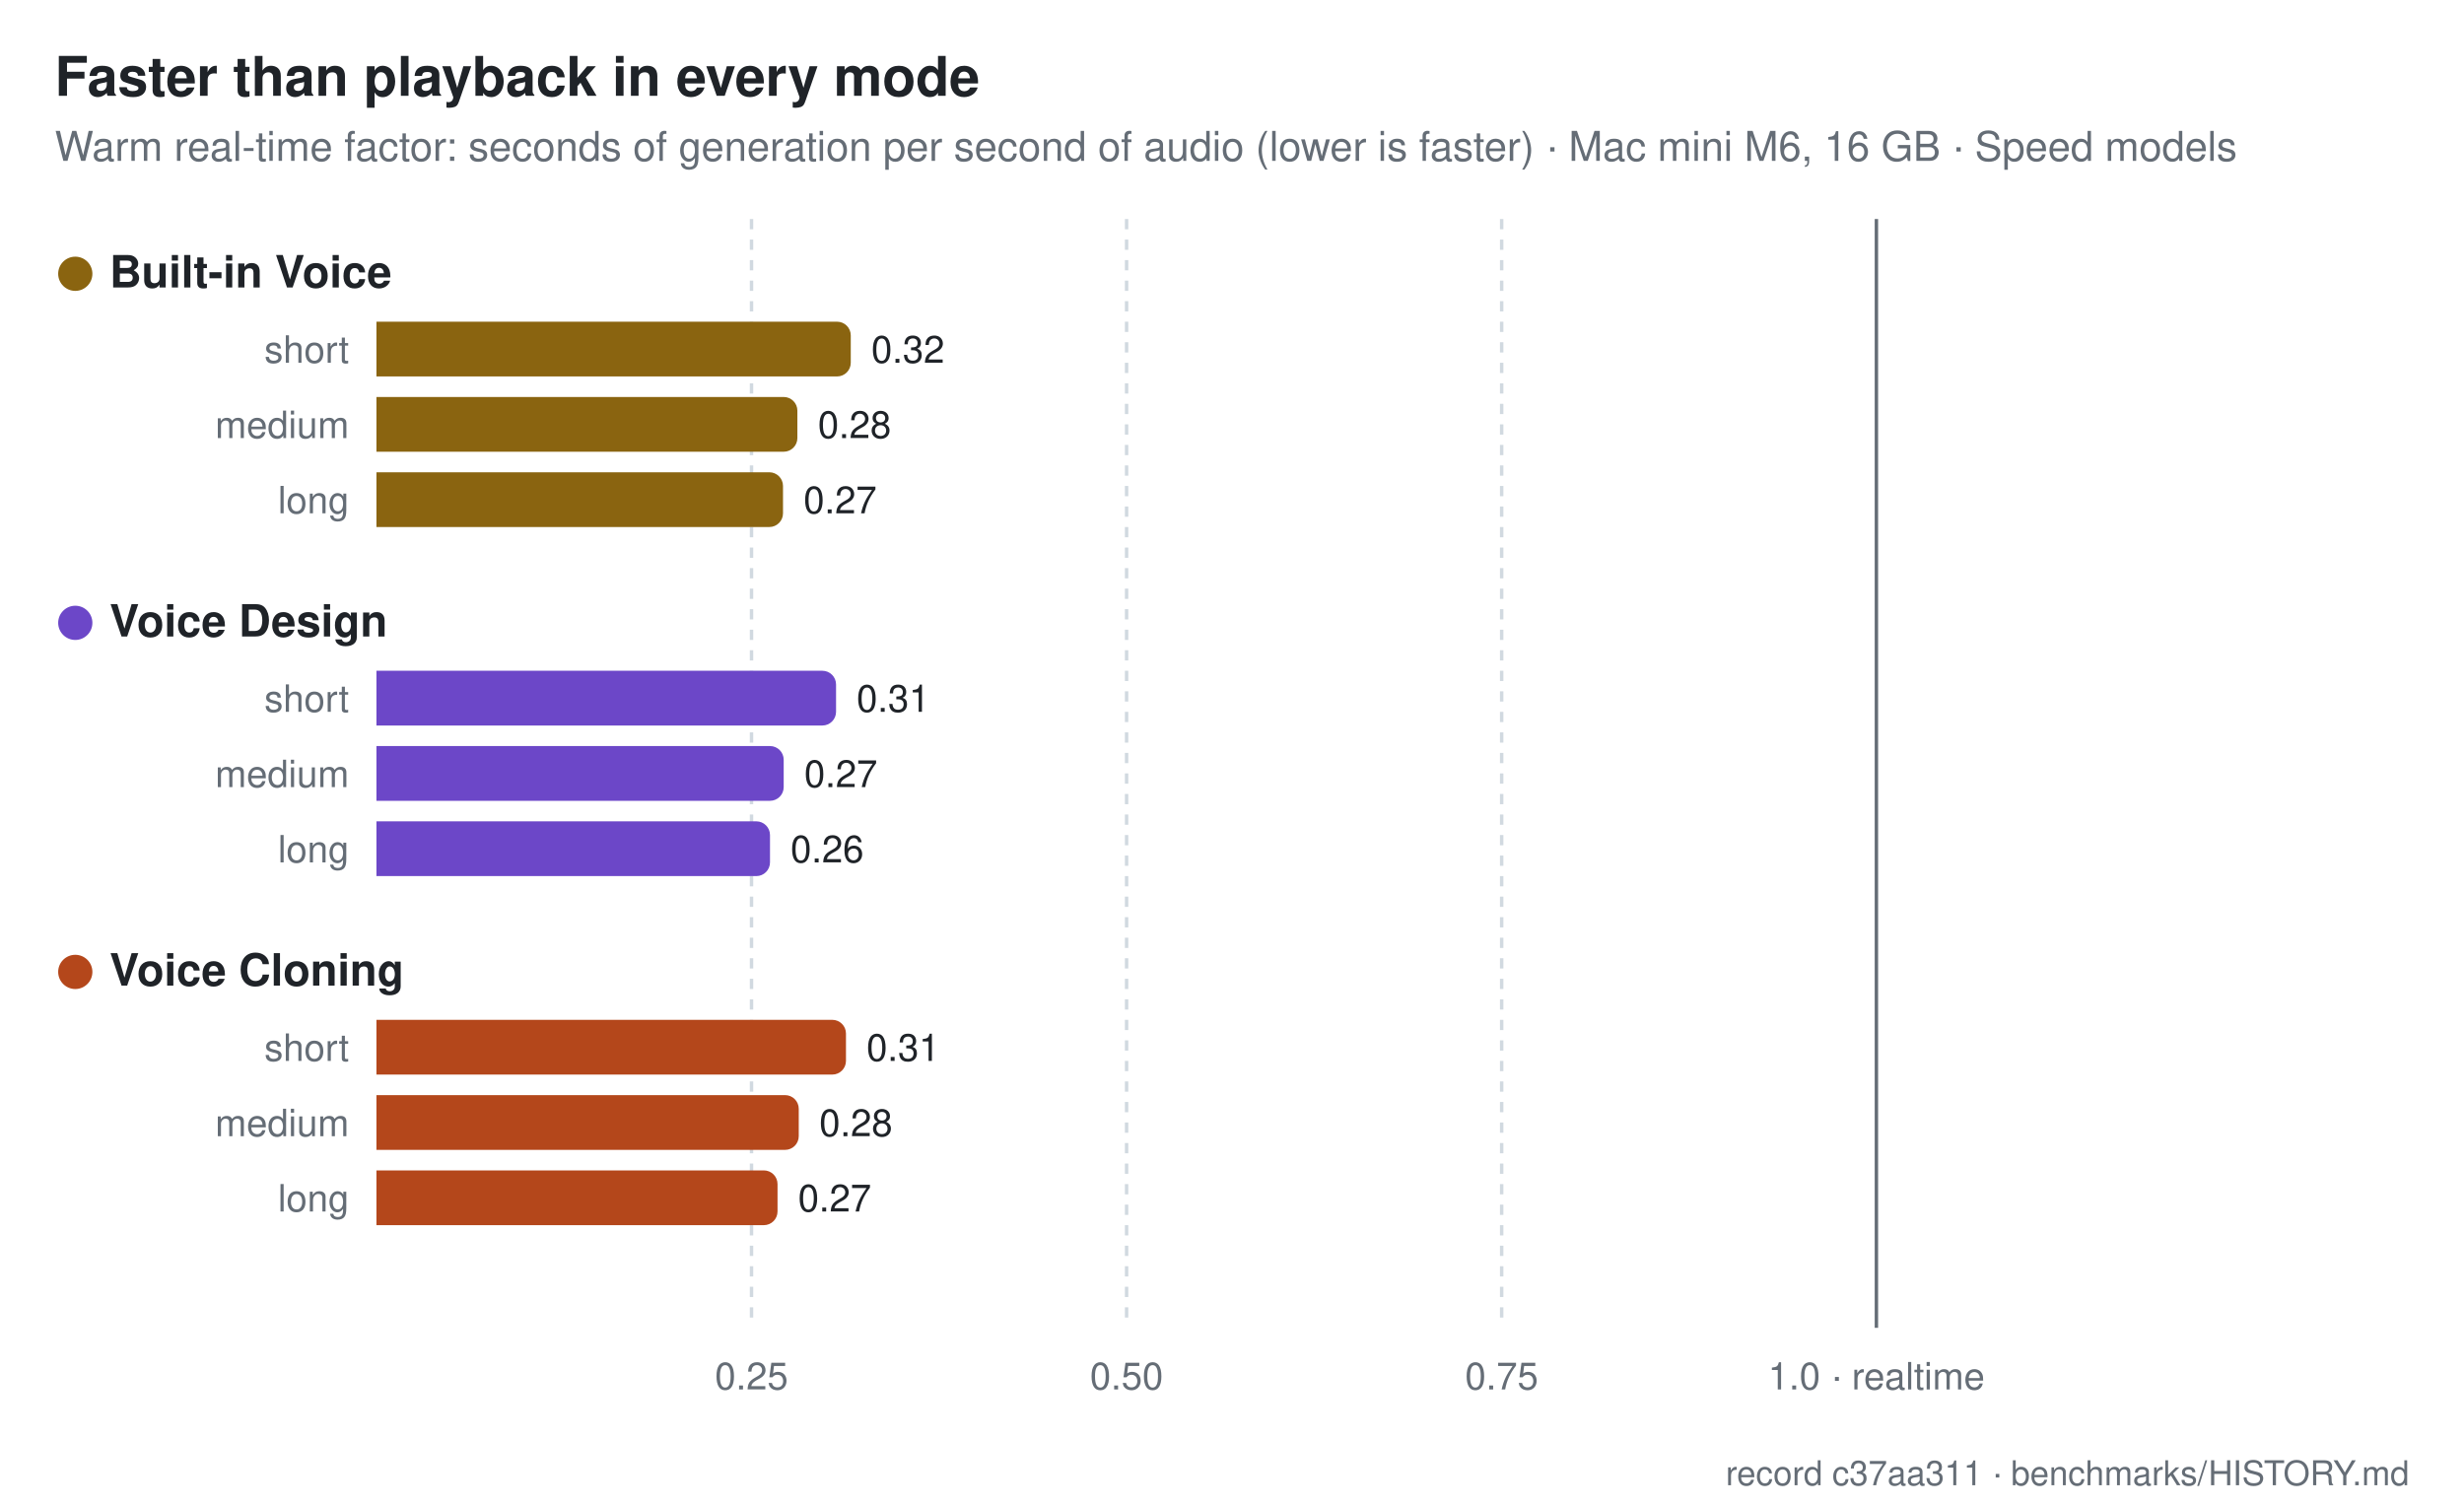
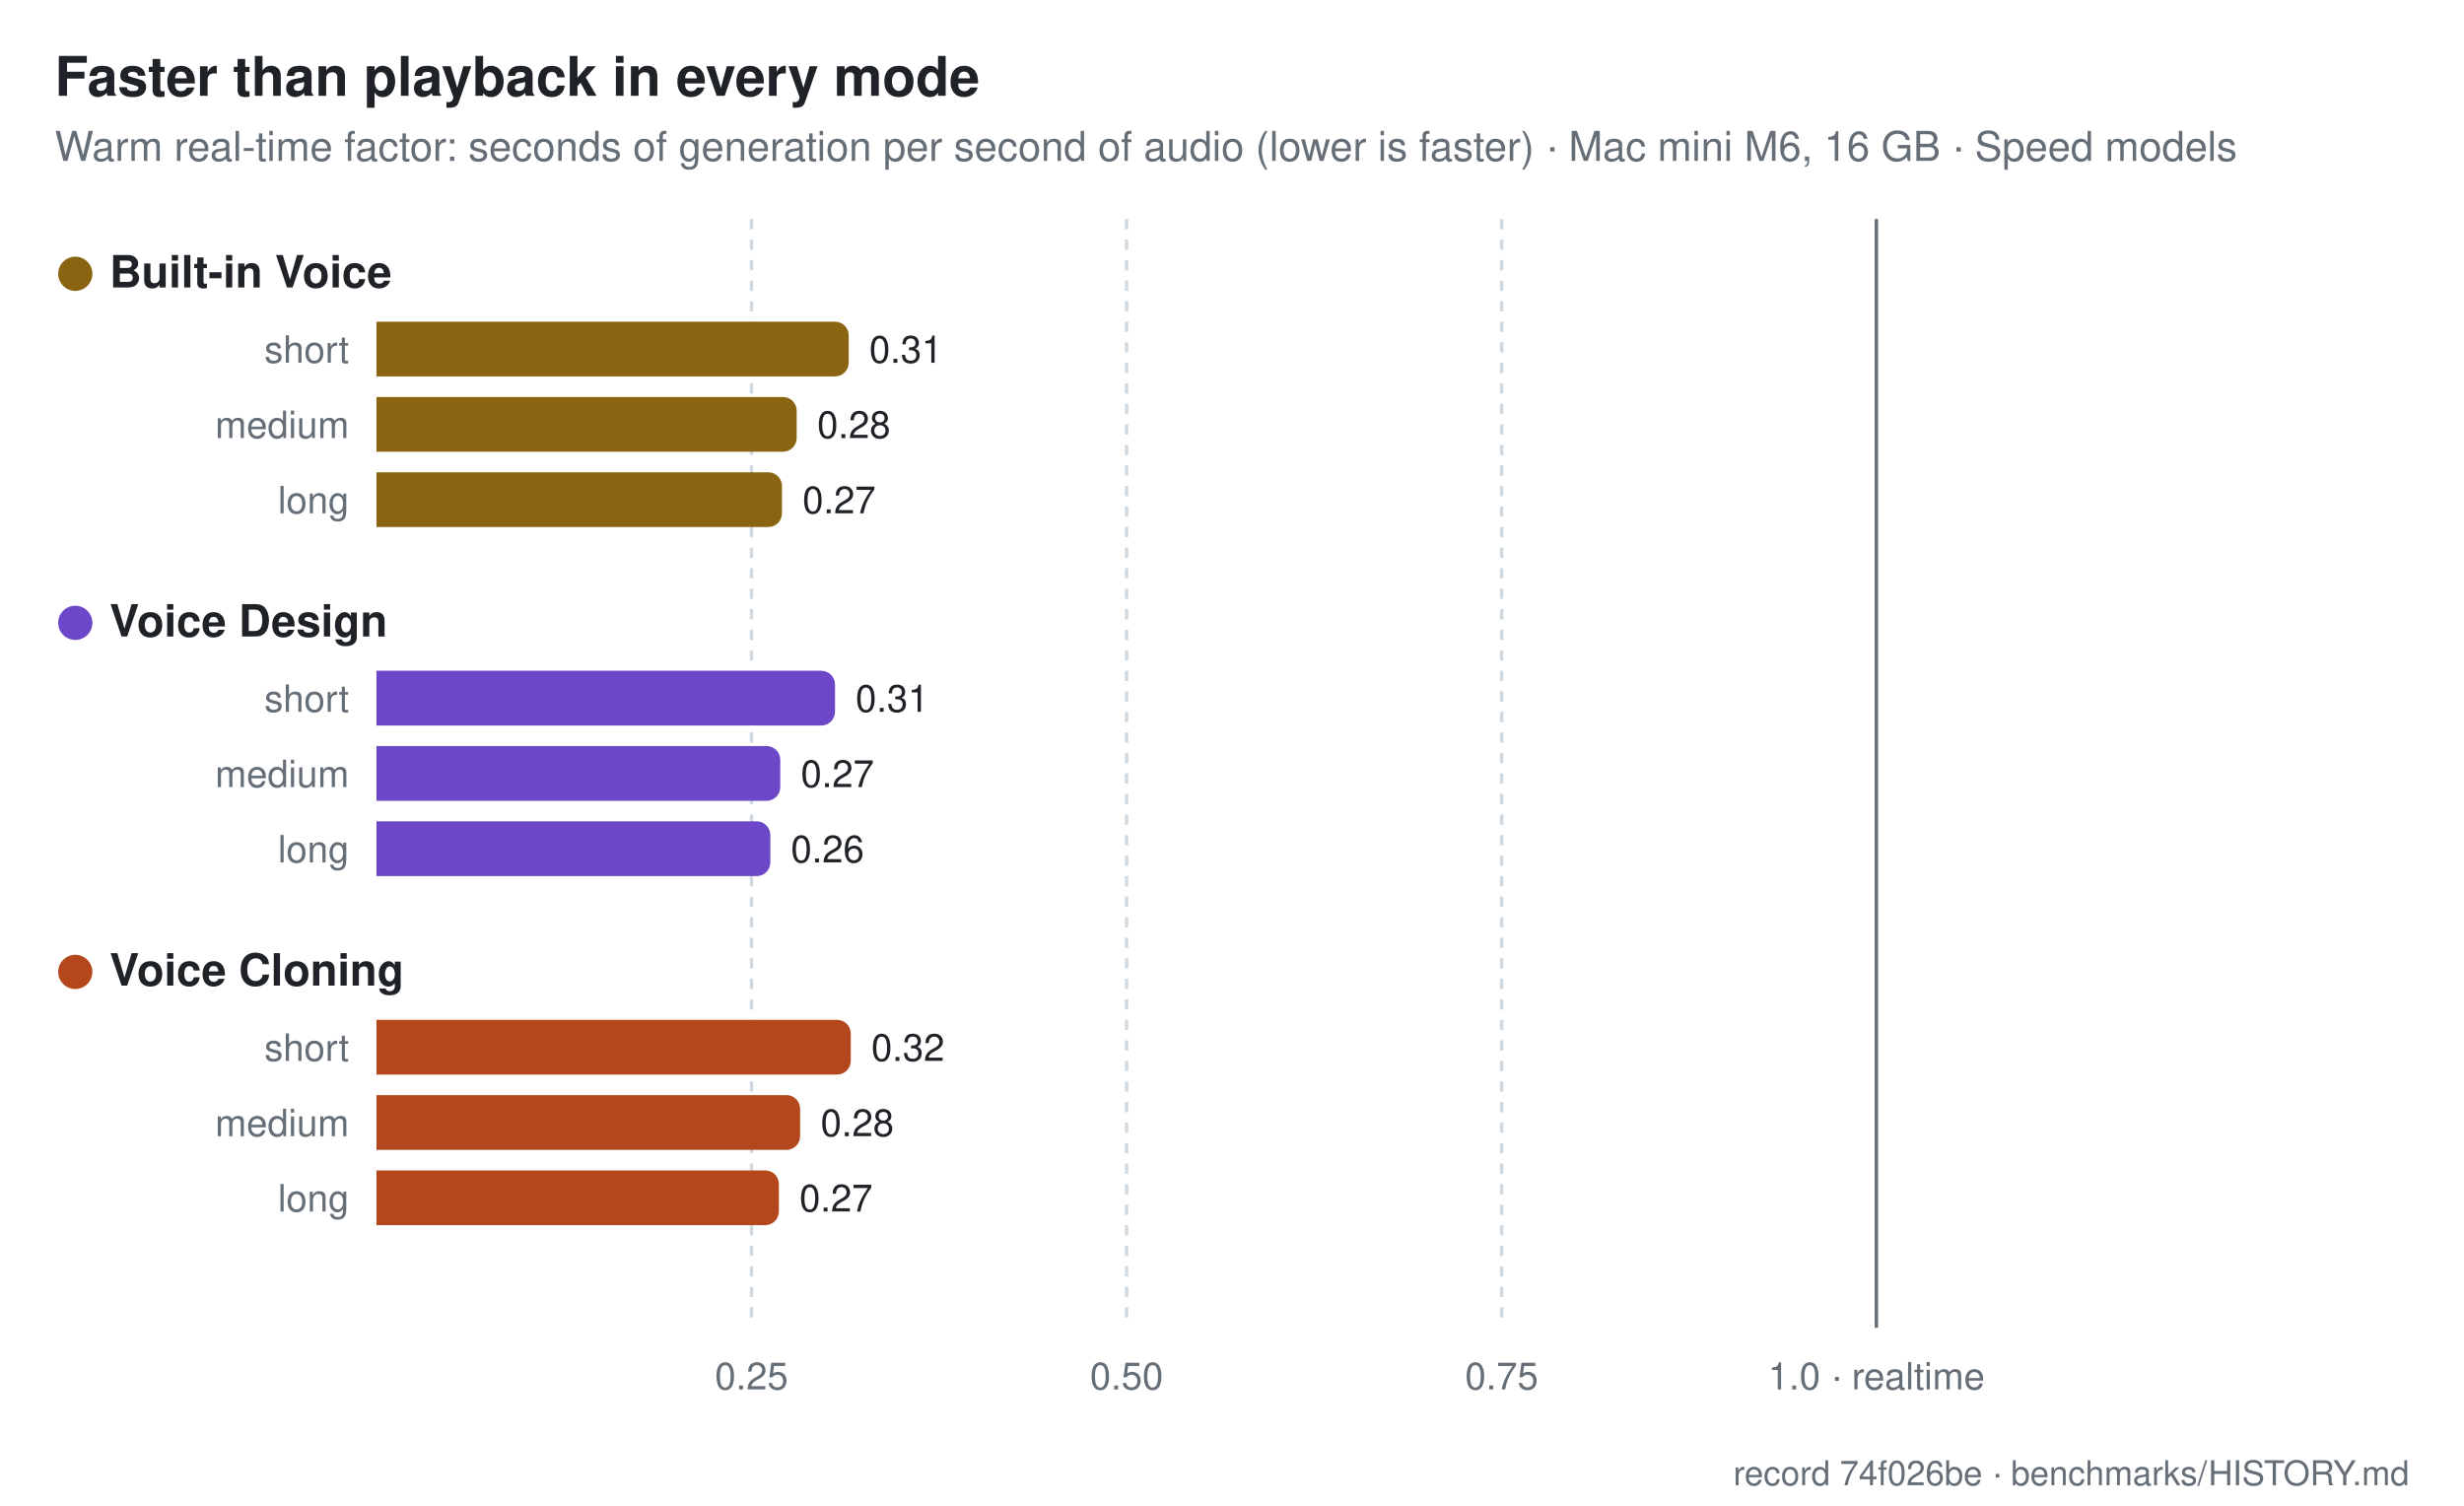
<svg xmlns="http://www.w3.org/2000/svg" width="720" height="440" viewBox="0 0 720 440" role="img">
  <g font-family="-apple-system,BlinkMacSystemFont,'Segoe UI',Helvetica,Arial,sans-serif">
    <text x="16.0" y="28.0" fill="#1f2328" font-size="16" font-weight="600" text-anchor="start">Faster than playback in every mode</text>
    <text x="16.0" y="47.0" fill="#656d76" font-size="12" font-weight="normal" text-anchor="start">Warm real-time factor: seconds of generation per second of audio (lower is faster) · Mac mini M6, 16 GB · Speed models</text>
    <line x1="219.6" y1="64.0" x2="219.6" y2="388" stroke="#d1d9e0" stroke-width="1" stroke-dasharray="3 3" />
    <text x="219.6" y="406.0" fill="#656d76" font-size="11" font-weight="normal" text-anchor="middle">0.25</text>
    <line x1="329.2" y1="64.0" x2="329.2" y2="388" stroke="#d1d9e0" stroke-width="1" stroke-dasharray="3 3" />
    <text x="329.2" y="406.0" fill="#656d76" font-size="11" font-weight="normal" text-anchor="middle">0.50</text>
    <line x1="438.8" y1="64.0" x2="438.8" y2="388" stroke="#d1d9e0" stroke-width="1" stroke-dasharray="3 3" />
    <text x="438.8" y="406.0" fill="#656d76" font-size="11" font-weight="normal" text-anchor="middle">0.75</text>
    <line x1="548.3" y1="64.0" x2="548.3" y2="388" stroke="#656d76" stroke-width="1" />
    <text x="548.3" y="406.0" fill="#656d76" font-size="11" font-weight="normal" text-anchor="middle">1.0 · realtime</text>
    <circle cx="22" cy="80.0" r="5" fill="#8A6410" />
    <text x="32.0" y="84.0" fill="#1f2328" font-size="13" font-weight="600" text-anchor="start">Built-in Voice</text>
    <text x="102.0" y="106.0" fill="#656d76" font-size="11" font-weight="normal" text-anchor="end">short</text>
-     <path d="M110.0 94.0 h134.6 a4 4 0 0 1 4 4 v8.0 a4 4 0 0 1 -4 4 h-134.6 z" fill="#8A6410" />
-     <text x="254.6" y="106.0" fill="#1f2328" font-size="11" font-weight="normal" text-anchor="start">0.32</text>
+     <path d="M110.0 94.0 h134.0 a4 4 0 0 1 4 4 v8.0 a4 4 0 0 1 -4 4 h-134.0 z" fill="#8A6410" />
+     <text x="254.0" y="106.0" fill="#1f2328" font-size="11" font-weight="normal" text-anchor="start">0.31</text>
    <text x="102.0" y="128.0" fill="#656d76" font-size="11" font-weight="normal" text-anchor="end">medium</text>
-     <path d="M110.0 116.0 h119.0 a4 4 0 0 1 4 4 v8.0 a4 4 0 0 1 -4 4 h-119.0 z" fill="#8A6410" />
-     <text x="239.0" y="128.0" fill="#1f2328" font-size="11" font-weight="normal" text-anchor="start">0.28</text>
+     <path d="M110.0 116.0 h118.8 a4 4 0 0 1 4 4 v8.0 a4 4 0 0 1 -4 4 h-118.8 z" fill="#8A6410" />
+     <text x="238.8" y="128.0" fill="#1f2328" font-size="11" font-weight="normal" text-anchor="start">0.28</text>
    <text x="102.0" y="150.0" fill="#656d76" font-size="11" font-weight="normal" text-anchor="end">long</text>
-     <path d="M110.0 138.0 h114.8 a4 4 0 0 1 4 4 v8.0 a4 4 0 0 1 -4 4 h-114.8 z" fill="#8A6410" />
-     <text x="234.8" y="150.0" fill="#1f2328" font-size="11" font-weight="normal" text-anchor="start">0.27</text>
+     <path d="M110.0 138.0 h114.5 a4 4 0 0 1 4 4 v8.0 a4 4 0 0 1 -4 4 h-114.5 z" fill="#8A6410" />
+     <text x="234.5" y="150.0" fill="#1f2328" font-size="11" font-weight="normal" text-anchor="start">0.27</text>
    <circle cx="22" cy="182.0" r="5" fill="#6C47C8" />
    <text x="32.0" y="186.0" fill="#1f2328" font-size="13" font-weight="600" text-anchor="start">Voice Design</text>
    <text x="102.0" y="208.0" fill="#656d76" font-size="11" font-weight="normal" text-anchor="end">short</text>
-     <path d="M110.0 196.0 h130.3 a4 4 0 0 1 4 4 v8.0 a4 4 0 0 1 -4 4 h-130.3 z" fill="#6C47C8" />
-     <text x="250.3" y="208.0" fill="#1f2328" font-size="11" font-weight="normal" text-anchor="start">0.31</text>
+     <path d="M110.0 196.0 h130.0 a4 4 0 0 1 4 4 v8.0 a4 4 0 0 1 -4 4 h-130.0 z" fill="#6C47C8" />
+     <text x="250.0" y="208.0" fill="#1f2328" font-size="11" font-weight="normal" text-anchor="start">0.31</text>
    <text x="102.0" y="230.0" fill="#656d76" font-size="11" font-weight="normal" text-anchor="end">medium</text>
-     <path d="M110.0 218.0 h115.0 a4 4 0 0 1 4 4 v8.0 a4 4 0 0 1 -4 4 h-115.0 z" fill="#6C47C8" />
-     <text x="235.0" y="230.0" fill="#1f2328" font-size="11" font-weight="normal" text-anchor="start">0.27</text>
+     <path d="M110.0 218.0 h114.0 a4 4 0 0 1 4 4 v8.0 a4 4 0 0 1 -4 4 h-114.0 z" fill="#6C47C8" />
+     <text x="234.0" y="230.0" fill="#1f2328" font-size="11" font-weight="normal" text-anchor="start">0.27</text>
    <text x="102.0" y="252.0" fill="#656d76" font-size="11" font-weight="normal" text-anchor="end">long</text>
-     <path d="M110.0 240.0 h111.0 a4 4 0 0 1 4 4 v8.0 a4 4 0 0 1 -4 4 h-111.0 z" fill="#6C47C8" />
-     <text x="231.0" y="252.0" fill="#1f2328" font-size="11" font-weight="normal" text-anchor="start">0.26</text>
+     <path d="M110.0 240.0 h111.1 a4 4 0 0 1 4 4 v8.0 a4 4 0 0 1 -4 4 h-111.1 z" fill="#6C47C8" />
+     <text x="231.1" y="252.0" fill="#1f2328" font-size="11" font-weight="normal" text-anchor="start">0.26</text>
    <circle cx="22" cy="284.0" r="5" fill="#B4471B" />
    <text x="32.0" y="288.0" fill="#1f2328" font-size="13" font-weight="600" text-anchor="start">Voice Cloning</text>
    <text x="102.0" y="310.0" fill="#656d76" font-size="11" font-weight="normal" text-anchor="end">short</text>
-     <path d="M110.0 298.0 h133.2 a4 4 0 0 1 4 4 v8.0 a4 4 0 0 1 -4 4 h-133.2 z" fill="#B4471B" />
-     <text x="253.2" y="310.0" fill="#1f2328" font-size="11" font-weight="normal" text-anchor="start">0.31</text>
+     <path d="M110.0 298.0 h134.6 a4 4 0 0 1 4 4 v8.0 a4 4 0 0 1 -4 4 h-134.6 z" fill="#B4471B" />
+     <text x="254.6" y="310.0" fill="#1f2328" font-size="11" font-weight="normal" text-anchor="start">0.32</text>
    <text x="102.0" y="332.0" fill="#656d76" font-size="11" font-weight="normal" text-anchor="end">medium</text>
-     <path d="M110.0 320.0 h119.4 a4 4 0 0 1 4 4 v8.0 a4 4 0 0 1 -4 4 h-119.4 z" fill="#B4471B" />
-     <text x="239.4" y="332.0" fill="#1f2328" font-size="11" font-weight="normal" text-anchor="start">0.28</text>
+     <path d="M110.0 320.0 h119.8 a4 4 0 0 1 4 4 v8.0 a4 4 0 0 1 -4 4 h-119.8 z" fill="#B4471B" />
+     <text x="239.8" y="332.0" fill="#1f2328" font-size="11" font-weight="normal" text-anchor="start">0.28</text>
    <text x="102.0" y="354.0" fill="#656d76" font-size="11" font-weight="normal" text-anchor="end">long</text>
-     <path d="M110.0 342.0 h113.2 a4 4 0 0 1 4 4 v8.0 a4 4 0 0 1 -4 4 h-113.2 z" fill="#B4471B" />
-     <text x="233.2" y="354.0" fill="#1f2328" font-size="11" font-weight="normal" text-anchor="start">0.27</text>
-     <text x="704.0" y="434.0" fill="#656d76" font-size="10" font-weight="normal" text-anchor="end">record c37aa311 · benchmarks/HISTORY.md</text>
+     <path d="M110.0 342.0 h113.6 a4 4 0 0 1 4 4 v8.0 a4 4 0 0 1 -4 4 h-113.6 z" fill="#B4471B" />
+     <text x="233.6" y="354.0" fill="#1f2328" font-size="11" font-weight="normal" text-anchor="start">0.27</text>
+     <text x="704.0" y="434.0" fill="#656d76" font-size="10" font-weight="normal" text-anchor="end">record 74f026be · benchmarks/HISTORY.md</text>
  </g>
</svg>
